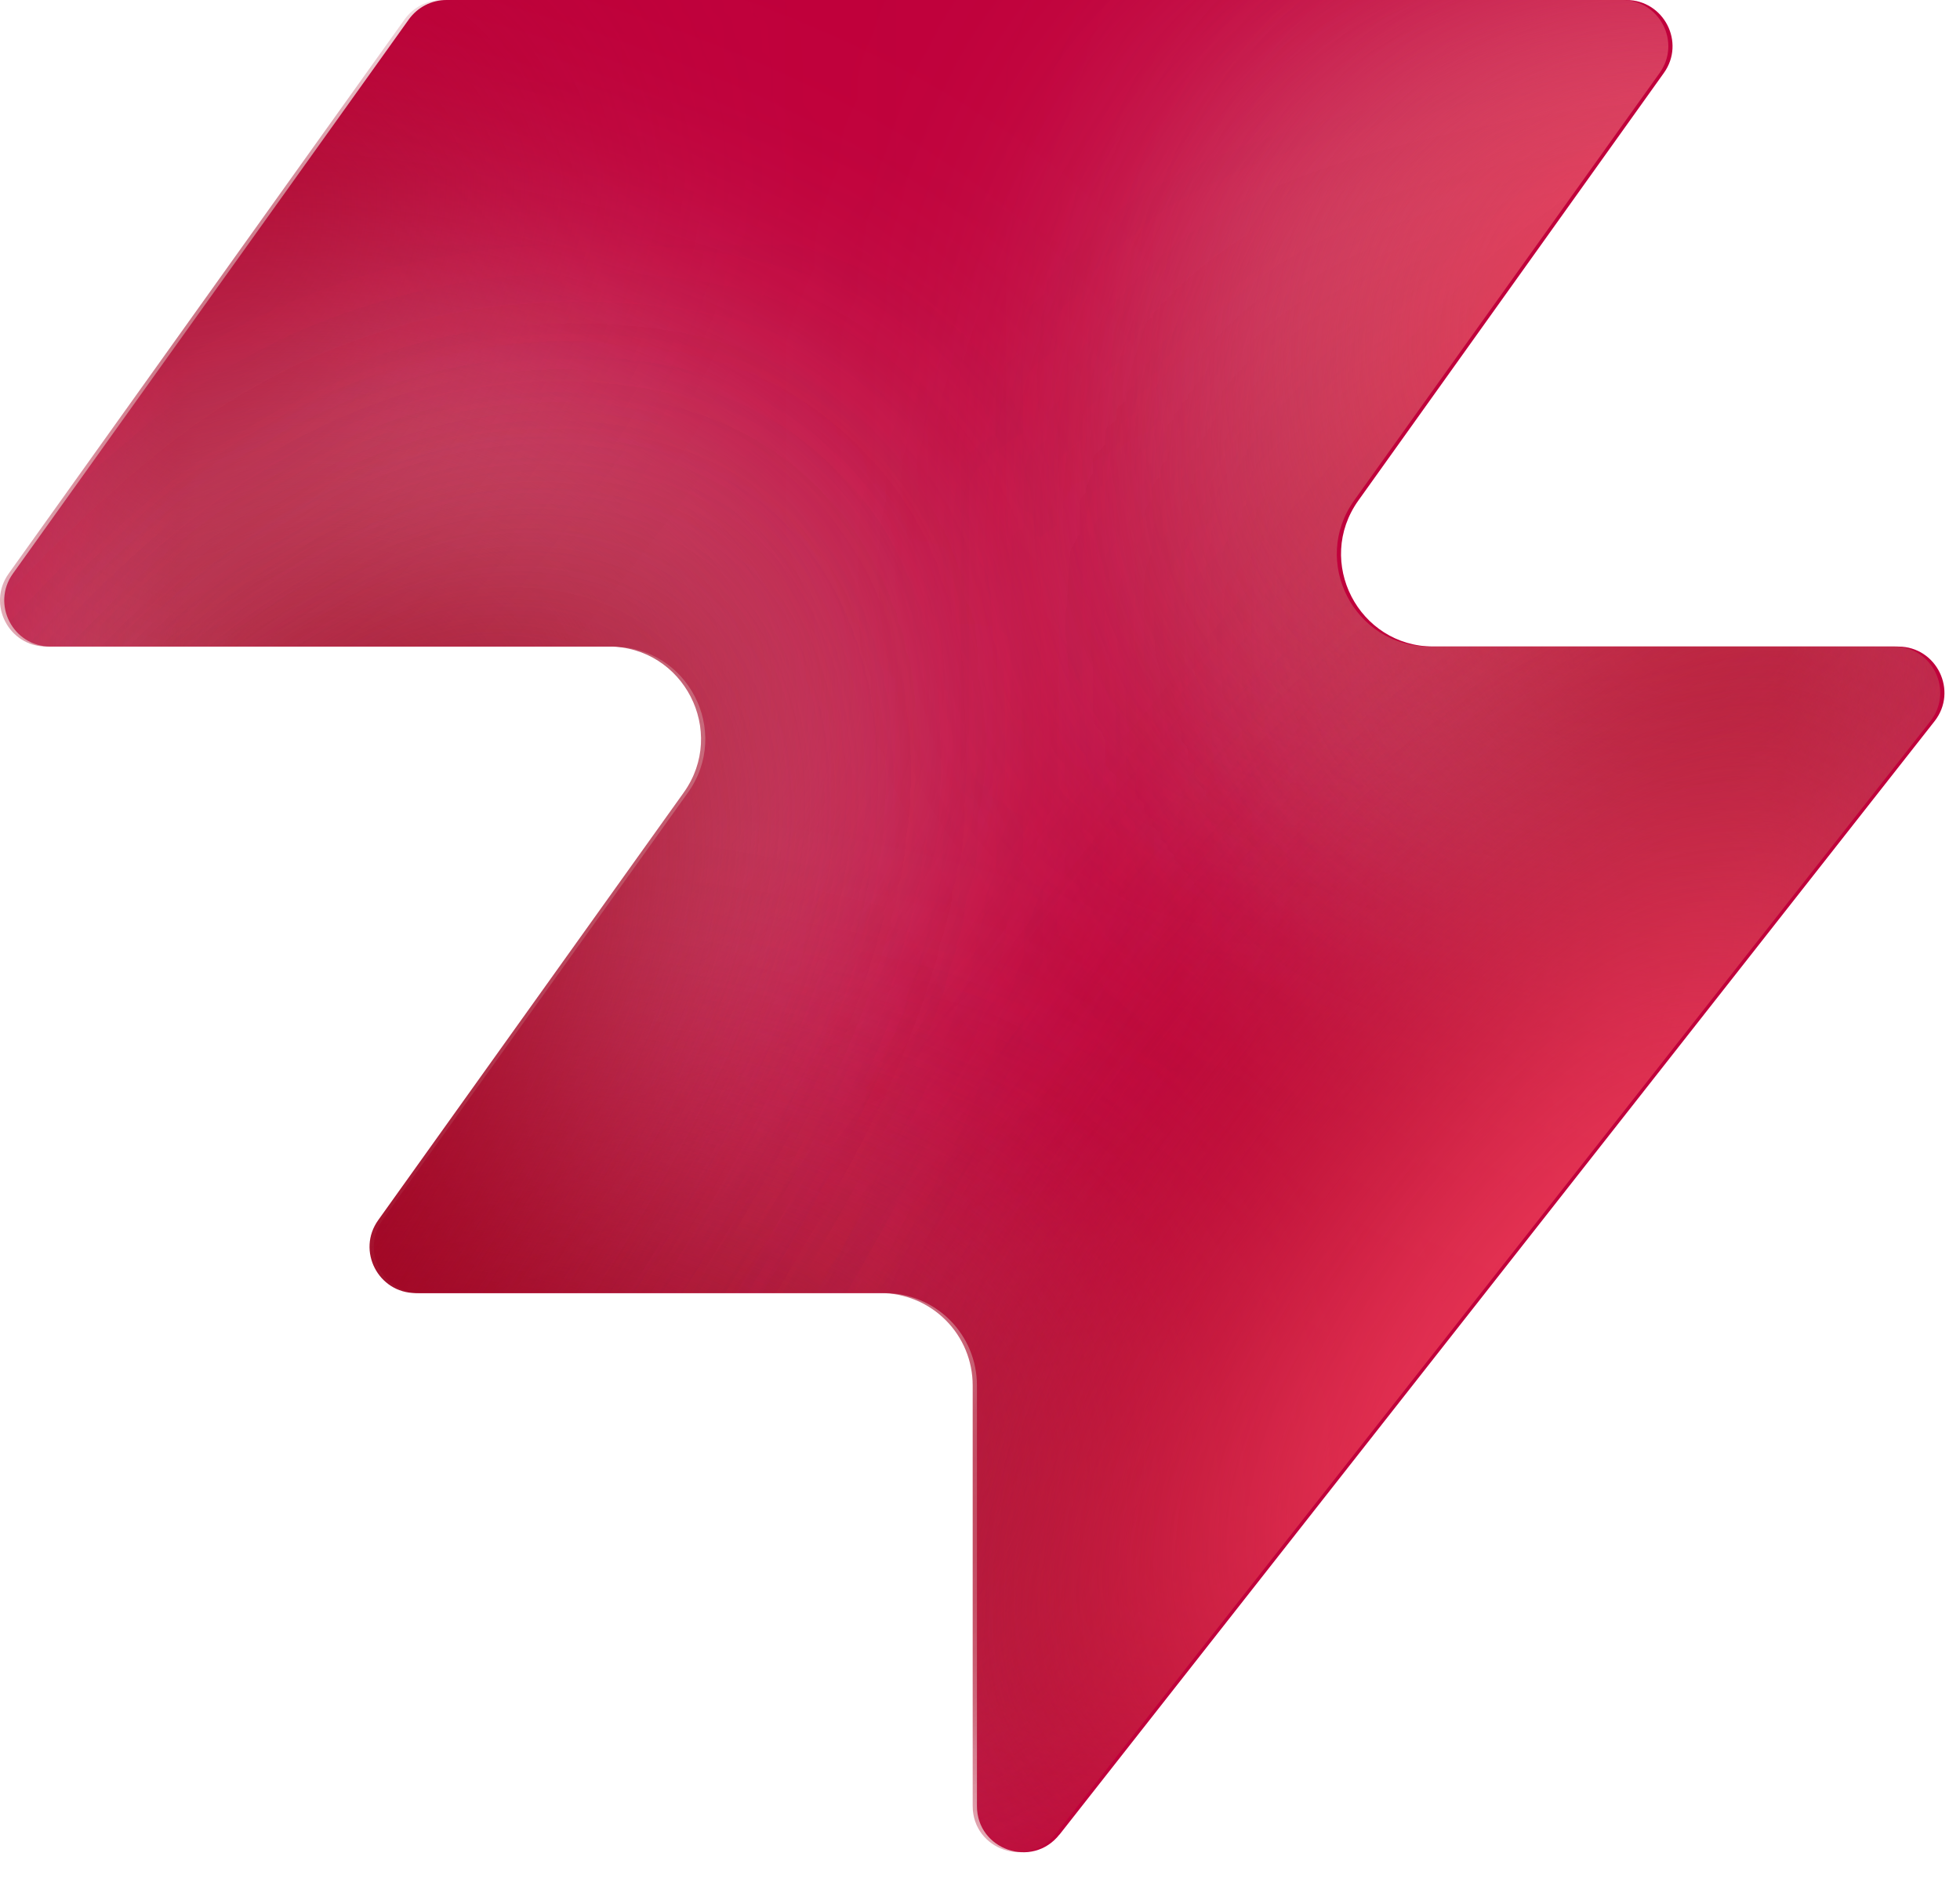
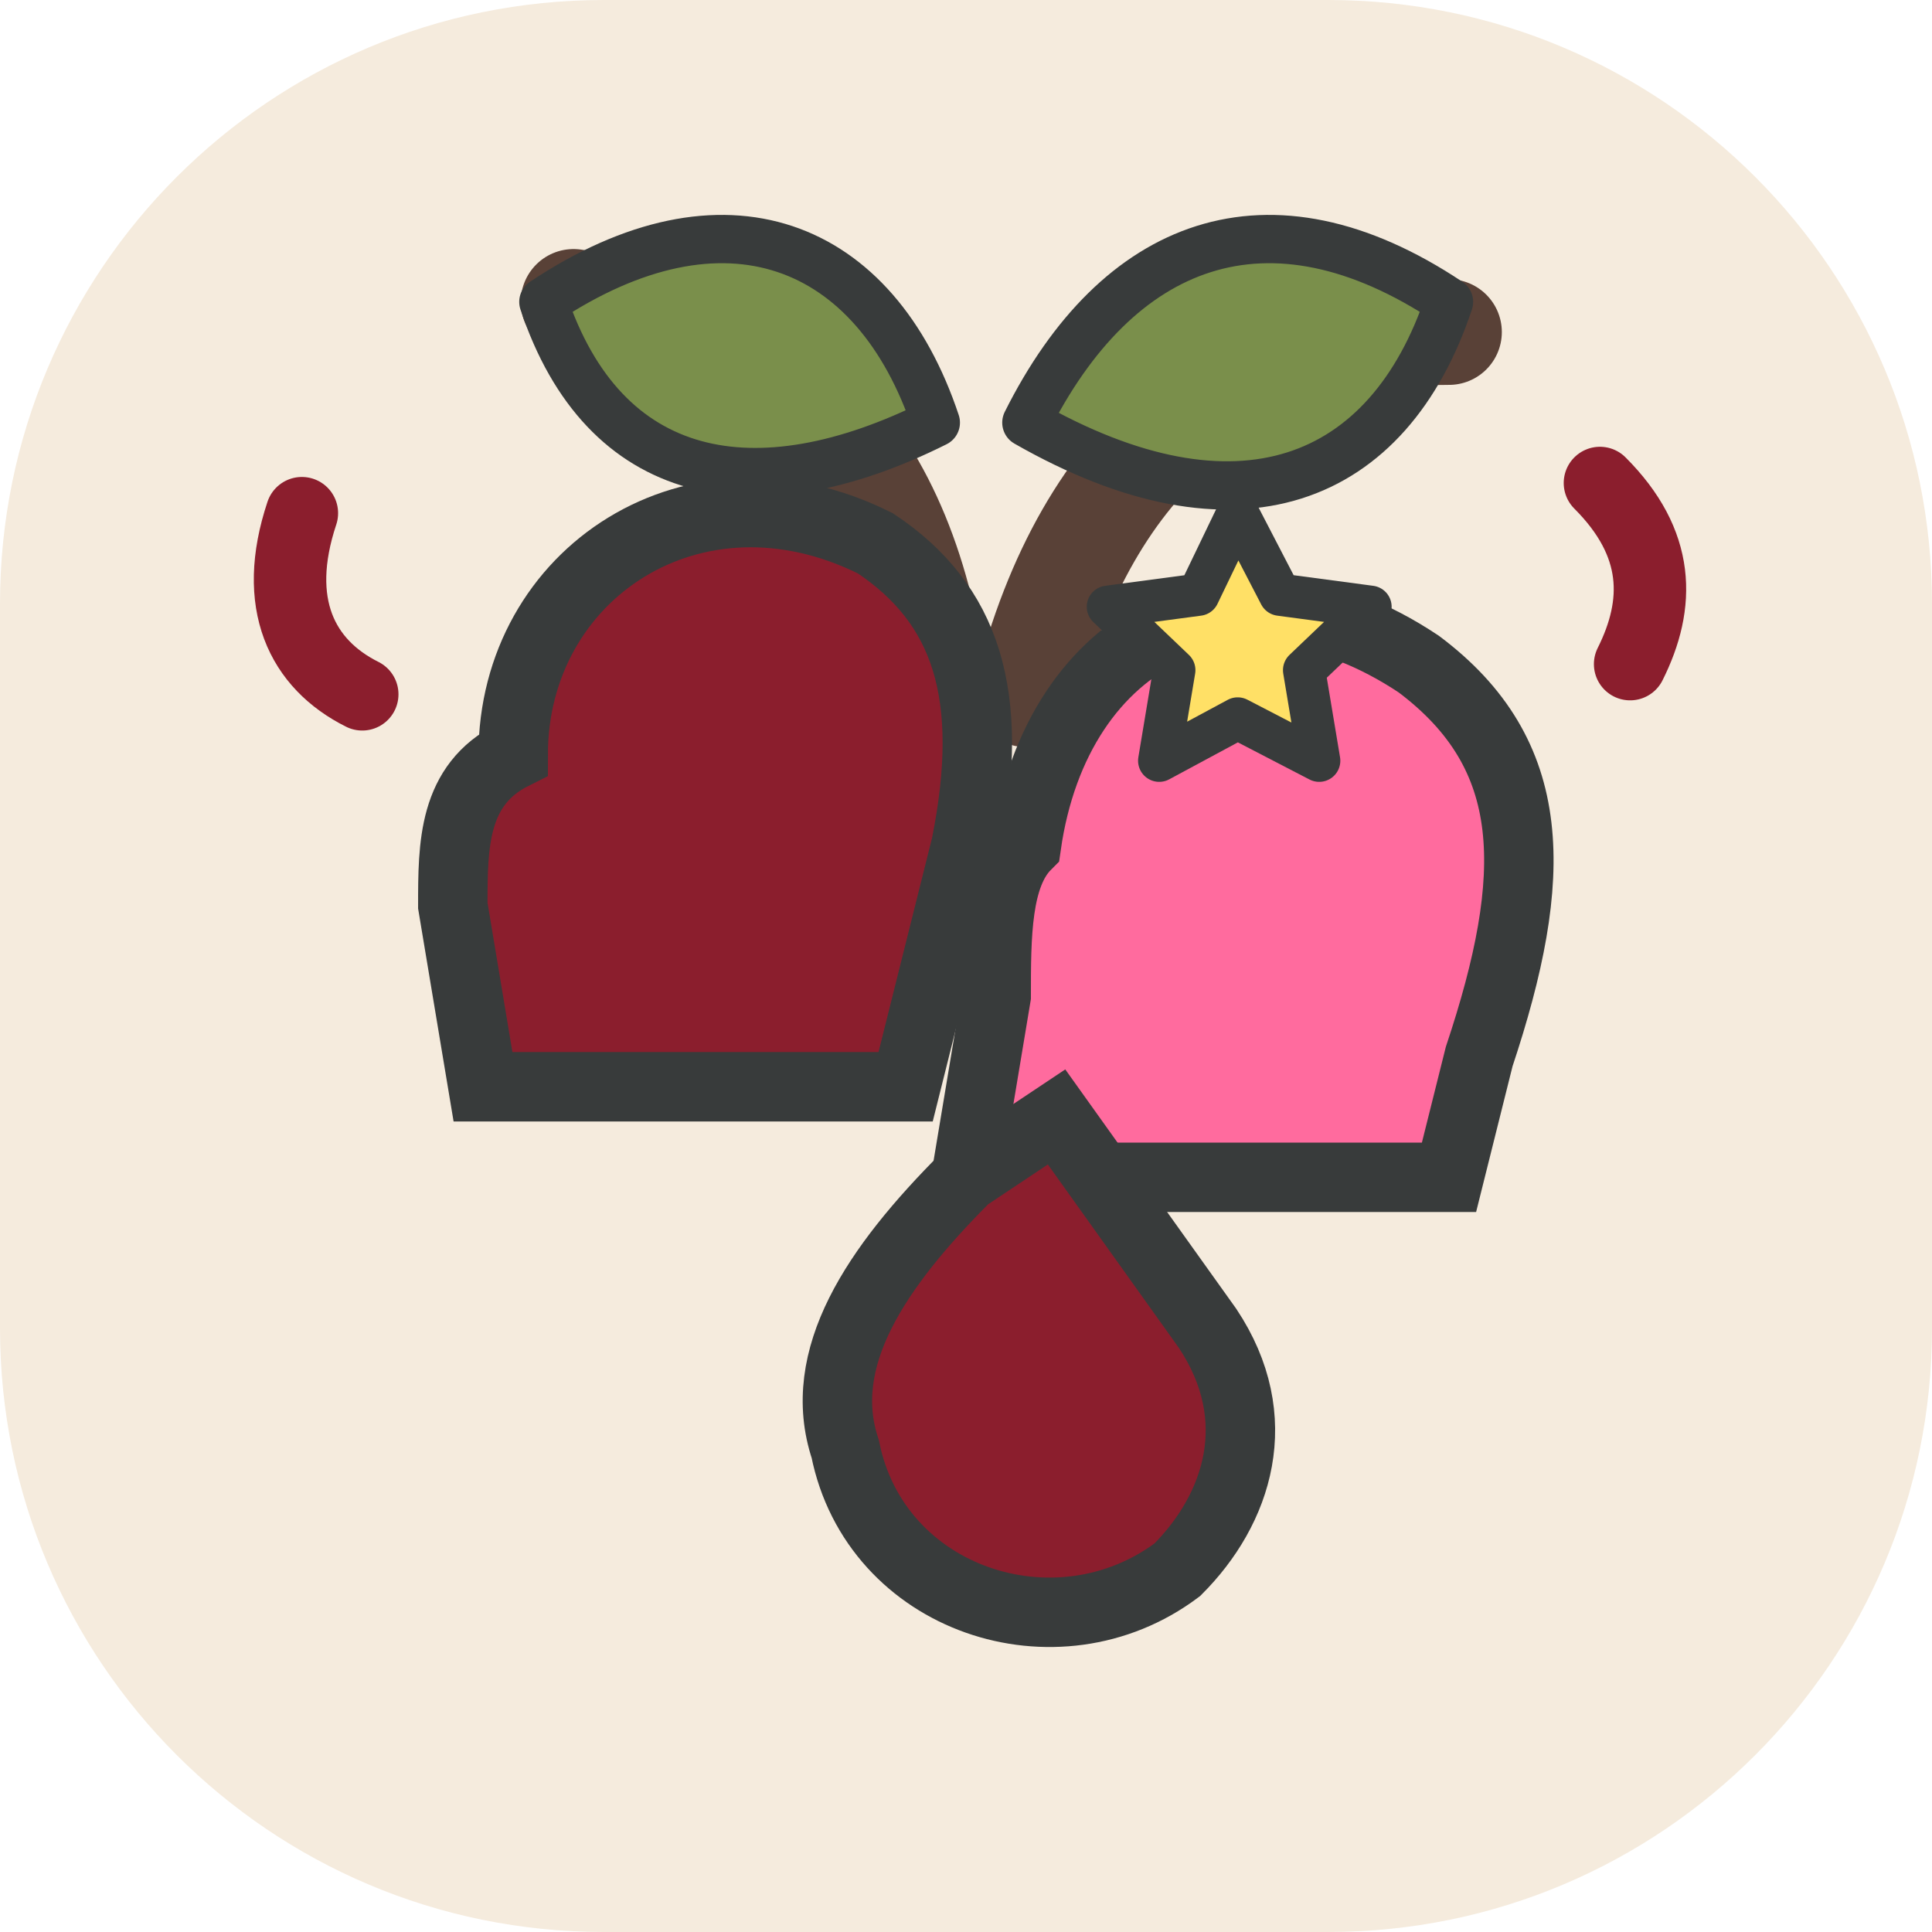
- <svg xmlns="http://www.w3.org/2000/svg" width="48" height="46" fill="none" viewBox="0 0 48 46">
-   <path fill="#C0003B" d="M25.946 44.938c-.664.845-2.021.375-2.021-.698V33.937a2.26 2.26 0 0 0-2.262-2.262H10.287c-.92 0-1.456-1.04-.92-1.788l7.48-10.471c1.07-1.497 0-3.578-1.842-3.578H1.237c-.92 0-1.456-1.04-.92-1.788L10.013.474c.214-.297.556-.474.92-.474h28.894c.92 0 1.456 1.04.92 1.788l-7.48 10.471c-1.07 1.498 0 3.579 1.842 3.579h11.377c.943 0 1.473 1.088.89 1.83L25.947 44.94z" style="fill:#C0003B;fill:color(display-p3 .52 .04 .18);fill-opacity:1" />
-   <mask id="a" width="48" height="46" x="0" y="0" maskUnits="userSpaceOnUse" style="mask-type:alpha">
-     <path fill="#000" d="M25.842 44.938c-.664.844-2.021.375-2.021-.698V33.937a2.26 2.26 0 0 0-2.262-2.262H10.183c-.92 0-1.456-1.04-.92-1.788l7.48-10.471c1.07-1.498 0-3.579-1.842-3.579H1.133c-.92 0-1.456-1.04-.92-1.787L9.91.473c.214-.297.556-.474.92-.474h28.894c.92 0 1.456 1.04.92 1.788l-7.48 10.471c-1.07 1.498 0 3.578 1.842 3.578h11.377c.943 0 1.473 1.088.89 1.832L25.843 44.94z" style="fill:#000;fill-opacity:1" />
-   </mask>
-   <g mask="url(#a)">
-     <g filter="url(#b)">
-       <ellipse cx="5.508" cy="14.704" fill="#FFE1E7" rx="5.508" ry="14.704" style="fill:#FFE1E7;fill:color(display-p3 .96 .84 .87);fill-opacity:1" transform="matrix(.00324 1 1 -.00324 -4.47 31.516)" />
-     </g>
-     <g filter="url(#c)">
-       <ellipse cx="10.399" cy="29.851" fill="#FFE1E7" rx="10.399" ry="29.851" style="fill:#FFE1E7;fill:color(display-p3 .96 .84 .87);fill-opacity:1" transform="matrix(.00324 1 1 -.00324 -39.328 7.883)" />
-     </g>
-     <g filter="url(#d)">
-       <ellipse cx="5.508" cy="30.487" fill="#9D001E" rx="5.508" ry="30.487" style="fill:#9D001E;fill:color(display-p3 .65 .02 .13);fill-opacity:1" transform="rotate(89.814 -25.913 -14.639)scale(1 -1)" />
-     </g>
-     <g filter="url(#e)">
-       <ellipse cx="5.508" cy="30.599" fill="#9D001E" rx="5.508" ry="30.599" style="fill:#9D001E;fill:color(display-p3 .65 .02 .13);fill-opacity:1" transform="rotate(89.814 -32.644 -3.334)scale(1 -1)" />
-     </g>
-     <g filter="url(#f)">
-       <ellipse cx="5.508" cy="30.599" fill="#9D001E" rx="5.508" ry="30.599" style="fill:#9D001E;fill:color(display-p3 .65 .02 .13);fill-opacity:1" transform="matrix(.00324 1 1 -.00324 -34.34 30.47)" />
-     </g>
-     <g filter="url(#g)">
-       <ellipse cx="14.072" cy="22.078" fill="#FFE1E7" rx="14.072" ry="22.078" style="fill:#FFE1E7;fill:color(display-p3 .96 .84 .87);fill-opacity:1" transform="rotate(93.35 24.506 48.493)scale(-1 1)" />
-     </g>
-     <g filter="url(#h)">
-       <ellipse cx="3.47" cy="21.501" fill="#9D001E" rx="3.47" ry="21.501" style="fill:#9D001E;fill:color(display-p3 .65 .02 .13);fill-opacity:1" transform="rotate(89.009 28.708 47.59)scale(-1 1)" />
-     </g>
-     <g filter="url(#i)">
-       <ellipse cx="3.47" cy="21.501" fill="#9D001E" rx="3.47" ry="21.501" style="fill:#9D001E;fill:color(display-p3 .65 .02 .13);fill-opacity:1" transform="rotate(89.009 28.708 47.59)scale(-1 1)" />
-     </g>
-     <g filter="url(#j)">
-       <ellipse cx=".387" cy="8.972" fill="#9D001E" rx="4.407" ry="29.108" style="fill:#9D001E;fill:color(display-p3 .65 .02 .13);fill-opacity:1" transform="rotate(39.51 .387 8.972)" />
-     </g>
-     <g filter="url(#k)">
-       <ellipse cx="47.523" cy="-6.092" fill="#9D001E" rx="4.407" ry="29.108" style="fill:#9D001E;fill:color(display-p3 .65 .02 .13);fill-opacity:1" transform="rotate(37.892 47.523 -6.092)" />
-     </g>
-     <g filter="url(#l)">
-       <ellipse cx="41.412" cy="6.333" fill="#F43F5E" rx="5.971" ry="9.665" style="fill:#F43F5E;fill:color(display-p3 .96 .25 .39);fill-opacity:1" transform="rotate(37.892 41.412 6.333)" />
-     </g>
-     <g filter="url(#m)">
-       <ellipse cx="-1.879" cy="38.332" fill="#9D001E" rx="4.407" ry="29.108" style="fill:#9D001E;fill:color(display-p3 .65 .02 .13);fill-opacity:1" transform="rotate(37.892 -1.88 38.332)" />
-     </g>
-     <g filter="url(#n)">
-       <ellipse cx="-1.879" cy="38.332" fill="#9D001E" rx="4.407" ry="29.108" style="fill:#9D001E;fill:color(display-p3 .65 .02 .13);fill-opacity:1" transform="rotate(37.892 -1.88 38.332)" />
-     </g>
-     <g filter="url(#o)">
-       <ellipse cx="35.651" cy="29.907" fill="#9D001E" rx="4.407" ry="29.108" style="fill:#9D001E;fill:color(display-p3 .65 .02 .13);fill-opacity:1" transform="rotate(37.892 35.651 29.907)" />
-     </g>
-     <g filter="url(#p)">
-       <ellipse cx="38.418" cy="32.4" fill="#F43F5E" rx="5.971" ry="15.297" style="fill:#F43F5E;fill:color(display-p3 .96 .25 .39);fill-opacity:1" transform="rotate(37.892 38.418 32.4)" />
-     </g>
-   </g>
-   <defs>
-     <filter id="b" width="60.045" height="41.654" x="-19.77" y="16.149" color-interpolation-filters="sRGB" filterUnits="userSpaceOnUse">
-       <feFlood flood-opacity="0" result="BackgroundImageFix" />
-       <feBlend in="SourceGraphic" in2="BackgroundImageFix" result="shape" />
-       <feGaussianBlur result="effect1_foregroundBlur_2002_17158" stdDeviation="7.659" />
-     </filter>
-     <filter id="c" width="90.34" height="51.437" x="-54.613" y="-7.533" color-interpolation-filters="sRGB" filterUnits="userSpaceOnUse">
-       <feFlood flood-opacity="0" result="BackgroundImageFix" />
-       <feBlend in="SourceGraphic" in2="BackgroundImageFix" result="shape" />
-       <feGaussianBlur result="effect1_foregroundBlur_2002_17158" stdDeviation="7.659" />
-     </filter>
-     <filter id="d" width="79.355" height="29.4" x="-49.64" y="2.03" color-interpolation-filters="sRGB" filterUnits="userSpaceOnUse">
-       <feFlood flood-opacity="0" result="BackgroundImageFix" />
-       <feBlend in="SourceGraphic" in2="BackgroundImageFix" result="shape" />
-       <feGaussianBlur result="effect1_foregroundBlur_2002_17158" stdDeviation="4.596" />
-     </filter>
-     <filter id="e" width="79.579" height="29.4" x="-45.045" y="20.029" color-interpolation-filters="sRGB" filterUnits="userSpaceOnUse">
-       <feFlood flood-opacity="0" result="BackgroundImageFix" />
-       <feBlend in="SourceGraphic" in2="BackgroundImageFix" result="shape" />
-       <feGaussianBlur result="effect1_foregroundBlur_2002_17158" stdDeviation="4.596" />
-     </filter>
-     <filter id="f" width="79.579" height="29.4" x="-43.513" y="21.178" color-interpolation-filters="sRGB" filterUnits="userSpaceOnUse">
-       <feFlood flood-opacity="0" result="BackgroundImageFix" />
-       <feBlend in="SourceGraphic" in2="BackgroundImageFix" result="shape" />
-       <feGaussianBlur result="effect1_foregroundBlur_2002_17158" stdDeviation="4.596" />
-     </filter>
-     <filter id="g" width="74.749" height="58.852" x="15.756" y="-17.901" color-interpolation-filters="sRGB" filterUnits="userSpaceOnUse">
-       <feFlood flood-opacity="0" result="BackgroundImageFix" />
-       <feBlend in="SourceGraphic" in2="BackgroundImageFix" result="shape" />
-       <feGaussianBlur result="effect1_foregroundBlur_2002_17158" stdDeviation="7.659" />
-     </filter>
-     <filter id="h" width="61.377" height="25.362" x="23.548" y="2.284" color-interpolation-filters="sRGB" filterUnits="userSpaceOnUse">
-       <feFlood flood-opacity="0" result="BackgroundImageFix" />
-       <feBlend in="SourceGraphic" in2="BackgroundImageFix" result="shape" />
-       <feGaussianBlur result="effect1_foregroundBlur_2002_17158" stdDeviation="4.596" />
-     </filter>
-     <filter id="i" width="61.377" height="25.362" x="23.548" y="2.284" color-interpolation-filters="sRGB" filterUnits="userSpaceOnUse">
-       <feFlood flood-opacity="0" result="BackgroundImageFix" />
-       <feBlend in="SourceGraphic" in2="BackgroundImageFix" result="shape" />
-       <feGaussianBlur result="effect1_foregroundBlur_2002_17158" stdDeviation="4.596" />
-     </filter>
-     <filter id="j" width="56.045" height="63.649" x="-27.636" y="-22.853" color-interpolation-filters="sRGB" filterUnits="userSpaceOnUse">
-       <feFlood flood-opacity="0" result="BackgroundImageFix" />
-       <feBlend in="SourceGraphic" in2="BackgroundImageFix" result="shape" />
-       <feGaussianBlur result="effect1_foregroundBlur_2002_17158" stdDeviation="4.596" />
-     </filter>
-     <filter id="k" width="54.814" height="64.646" x="20.116" y="-38.415" color-interpolation-filters="sRGB" filterUnits="userSpaceOnUse">
-       <feFlood flood-opacity="0" result="BackgroundImageFix" />
-       <feBlend in="SourceGraphic" in2="BackgroundImageFix" result="shape" />
-       <feGaussianBlur result="effect1_foregroundBlur_2002_17158" stdDeviation="4.596" />
-     </filter>
-     <filter id="l" width="33.541" height="35.313" x="24.641" y="-11.323" color-interpolation-filters="sRGB" filterUnits="userSpaceOnUse">
-       <feFlood flood-opacity="0" result="BackgroundImageFix" />
-       <feBlend in="SourceGraphic" in2="BackgroundImageFix" result="shape" />
-       <feGaussianBlur result="effect1_foregroundBlur_2002_17158" stdDeviation="4.596" />
-     </filter>
-     <filter id="m" width="54.814" height="64.646" x="-29.286" y="6.009" color-interpolation-filters="sRGB" filterUnits="userSpaceOnUse">
-       <feFlood flood-opacity="0" result="BackgroundImageFix" />
-       <feBlend in="SourceGraphic" in2="BackgroundImageFix" result="shape" />
-       <feGaussianBlur result="effect1_foregroundBlur_2002_17158" stdDeviation="4.596" />
-     </filter>
-     <filter id="n" width="54.814" height="64.646" x="-29.286" y="6.009" color-interpolation-filters="sRGB" filterUnits="userSpaceOnUse">
-       <feFlood flood-opacity="0" result="BackgroundImageFix" />
-       <feBlend in="SourceGraphic" in2="BackgroundImageFix" result="shape" />
-       <feGaussianBlur result="effect1_foregroundBlur_2002_17158" stdDeviation="4.596" />
-     </filter>
-     <filter id="o" width="54.814" height="64.646" x="8.244" y="-2.416" color-interpolation-filters="sRGB" filterUnits="userSpaceOnUse">
-       <feFlood flood-opacity="0" result="BackgroundImageFix" />
-       <feBlend in="SourceGraphic" in2="BackgroundImageFix" result="shape" />
-       <feGaussianBlur result="effect1_foregroundBlur_2002_17158" stdDeviation="4.596" />
-     </filter>
-     <filter id="p" width="39.409" height="43.623" x="18.713" y="10.588" color-interpolation-filters="sRGB" filterUnits="userSpaceOnUse">
-       <feFlood flood-opacity="0" result="BackgroundImageFix" />
-       <feBlend in="SourceGraphic" in2="BackgroundImageFix" result="shape" />
-       <feGaussianBlur result="effect1_foregroundBlur_2002_17158" stdDeviation="4.596" />
-     </filter>
-   </defs>
+ <svg xmlns="http://www.w3.org/2000/svg" viewBox="0 0 64 64">
+   <rect width="64" height="64" rx="20" fill="#F5EBDD" />
+   <path d="M31 23c-1-8-5-12-12-13m15 13c2-8 7-12 14-12" fill="none" stroke="#594137" stroke-linecap="round" stroke-width="3.5" />
+   <path d="M18 10c6-4 11-2 13 4-6 3-11 2-13-4Zm16 4c3-6 8-8 14-4-2 6-7 8-14 4Z" fill="#7A8F4B" stroke="#383B3B" stroke-linejoin="round" stroke-width="1.6" />
+   <path d="M17 25c0-6 6-10 12-7 3 2 4 5 3 10l-2 8H16l-1-6c0-2 0-4 2-5Z" fill="#8B1E2D" stroke="#383B3B" stroke-width="2.3" />
+   <path d="M34 28c1-7 7-10 13-6 4 3 4 7 2 13l-1 4H32l1-6c0-2 0-4 1-5Z" fill="#FF6B9E" stroke="#383B3B" stroke-width="2.3" />
+   <path d="M32 39c-3 3-5 6-4 9 1 5 7 7 11 4 2-2 3-5 1-8l-5-7Z" fill="#8B1E2D" stroke="#383B3B" stroke-width="2.3" />
+   <path d="M10 17c-1 3 0 5 2 6m41-7c2 2 2 4 1 6" fill="none" stroke="#8B1E2D" stroke-linecap="round" stroke-width="2.4" />
+   <path d="m41 17 1.4 2.7 3 .4-2.2 2.1.5 3-2.7-1.4-2.6 1.4.5-3-2.2-2.1 3-.4Z" fill="#FFE066" stroke="#383B3B" stroke-linejoin="round" stroke-width="1.4" />
</svg>
